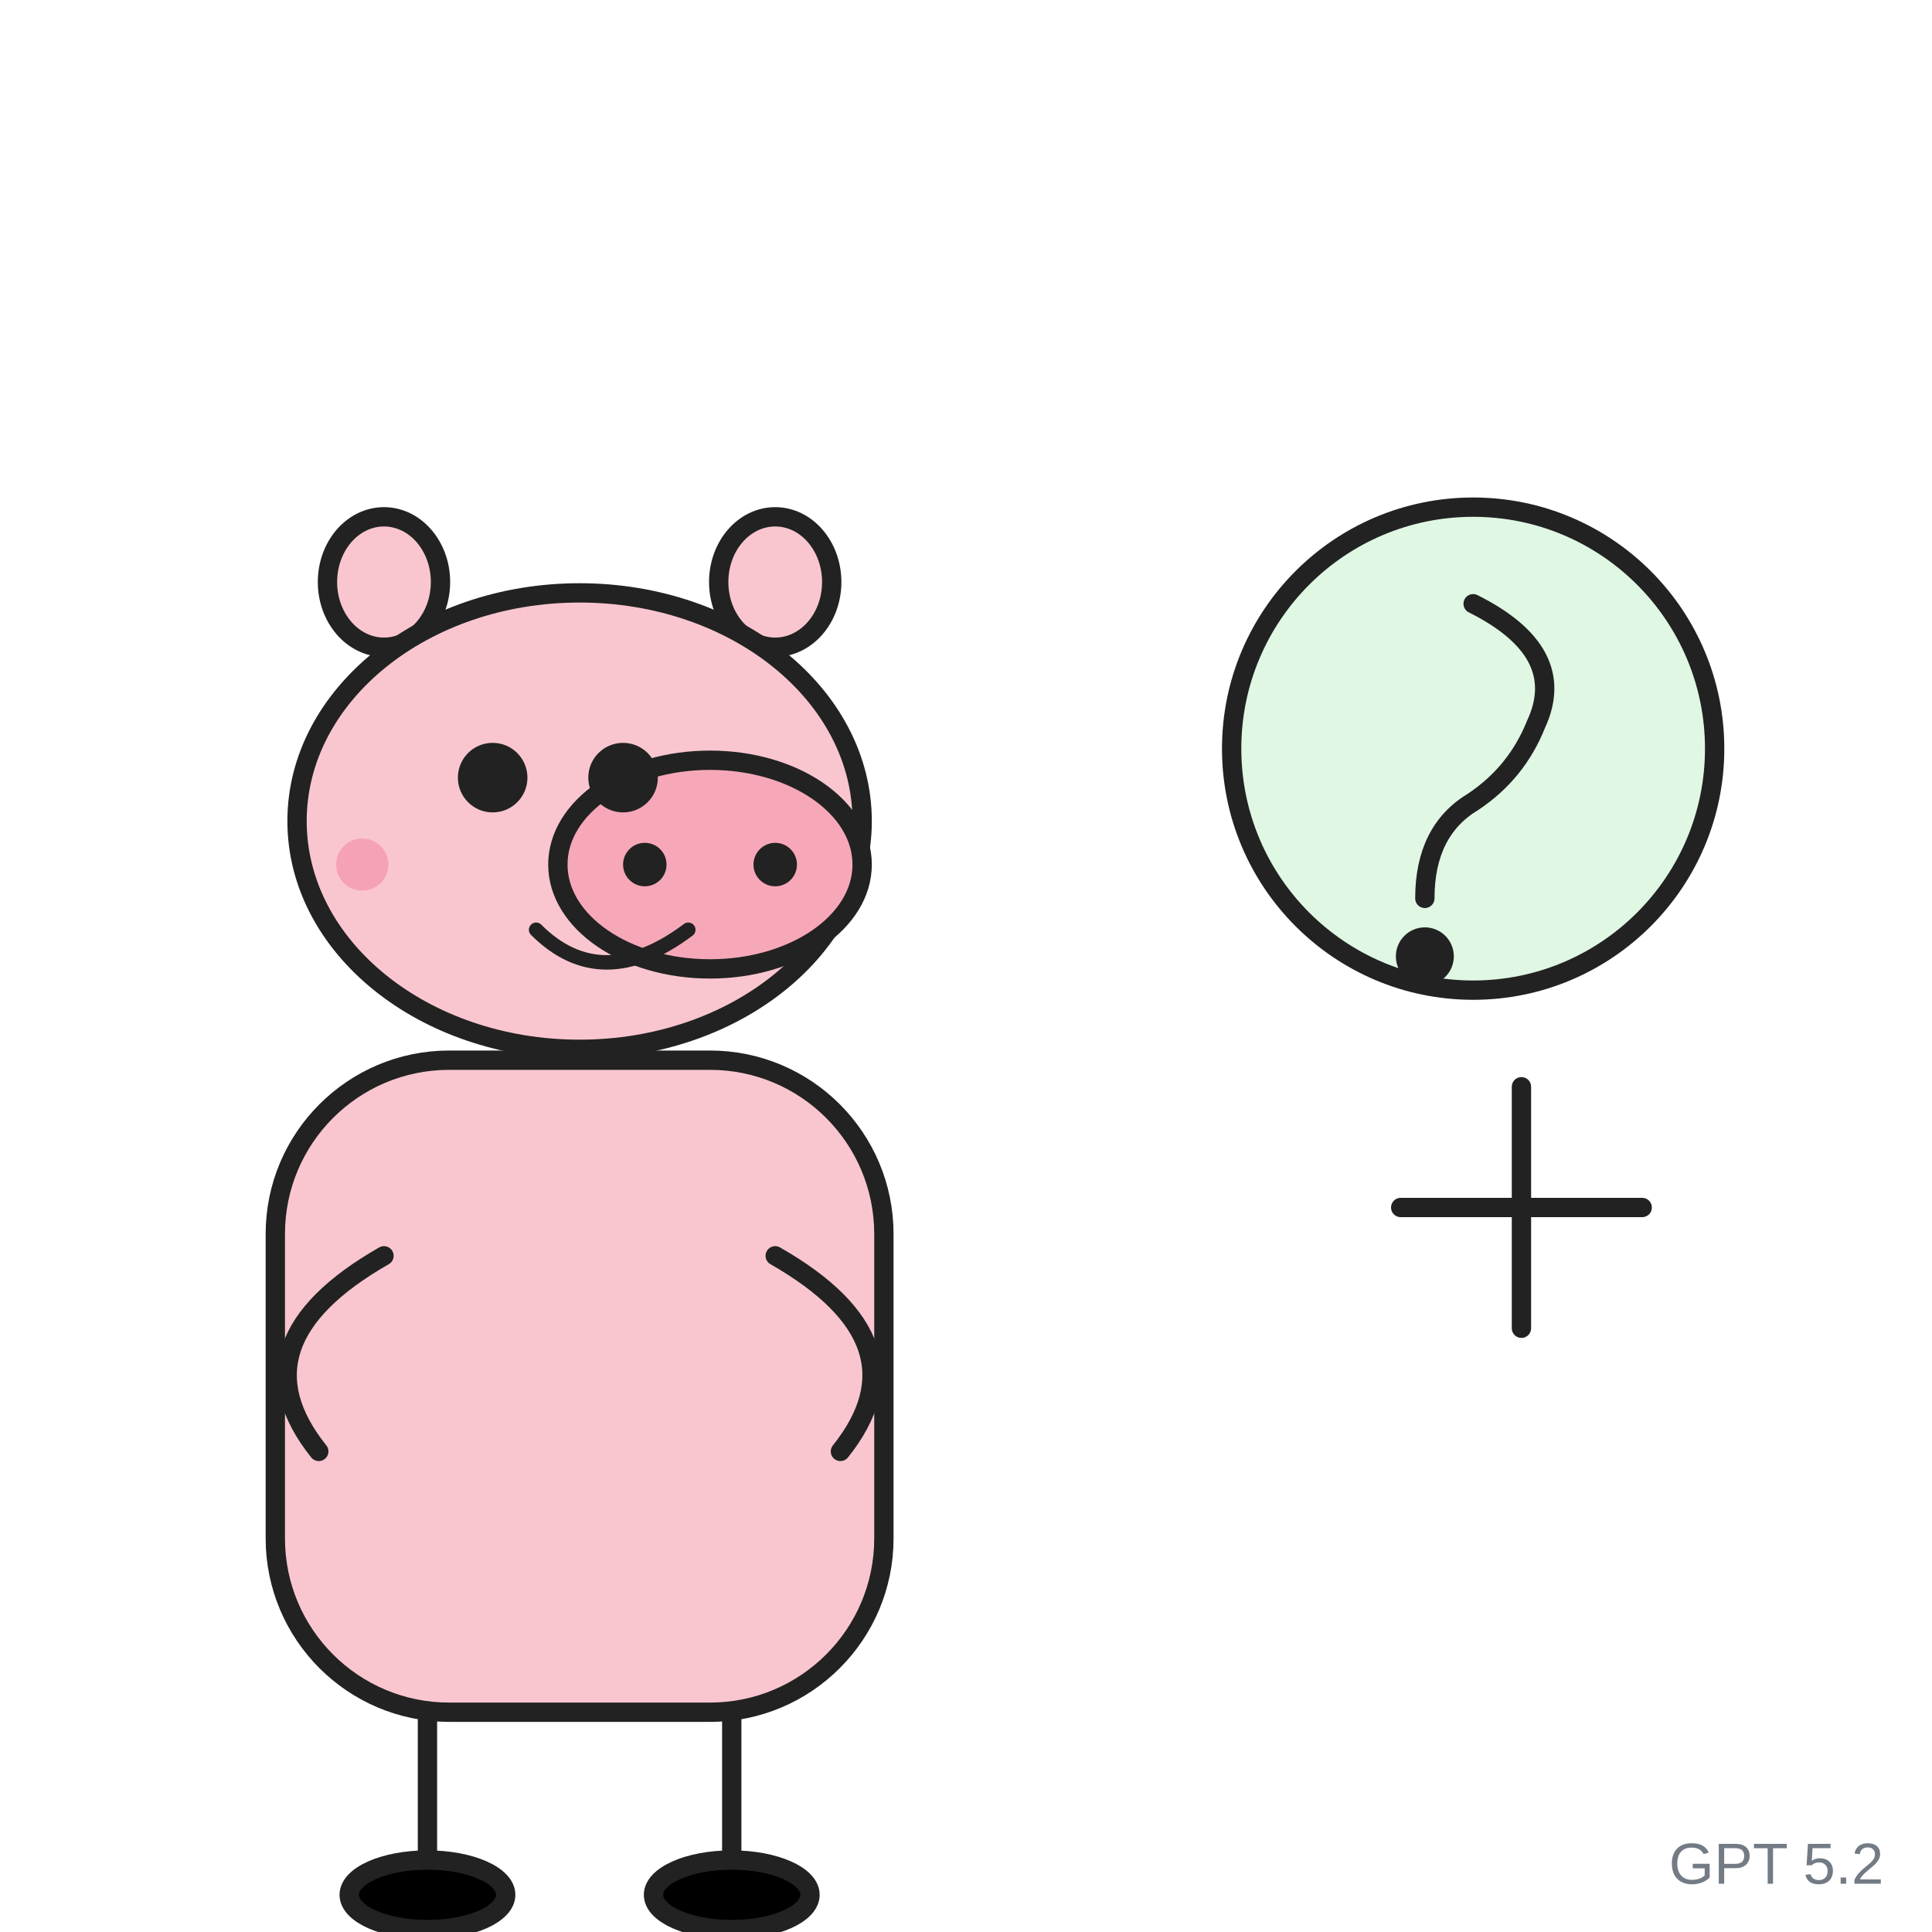
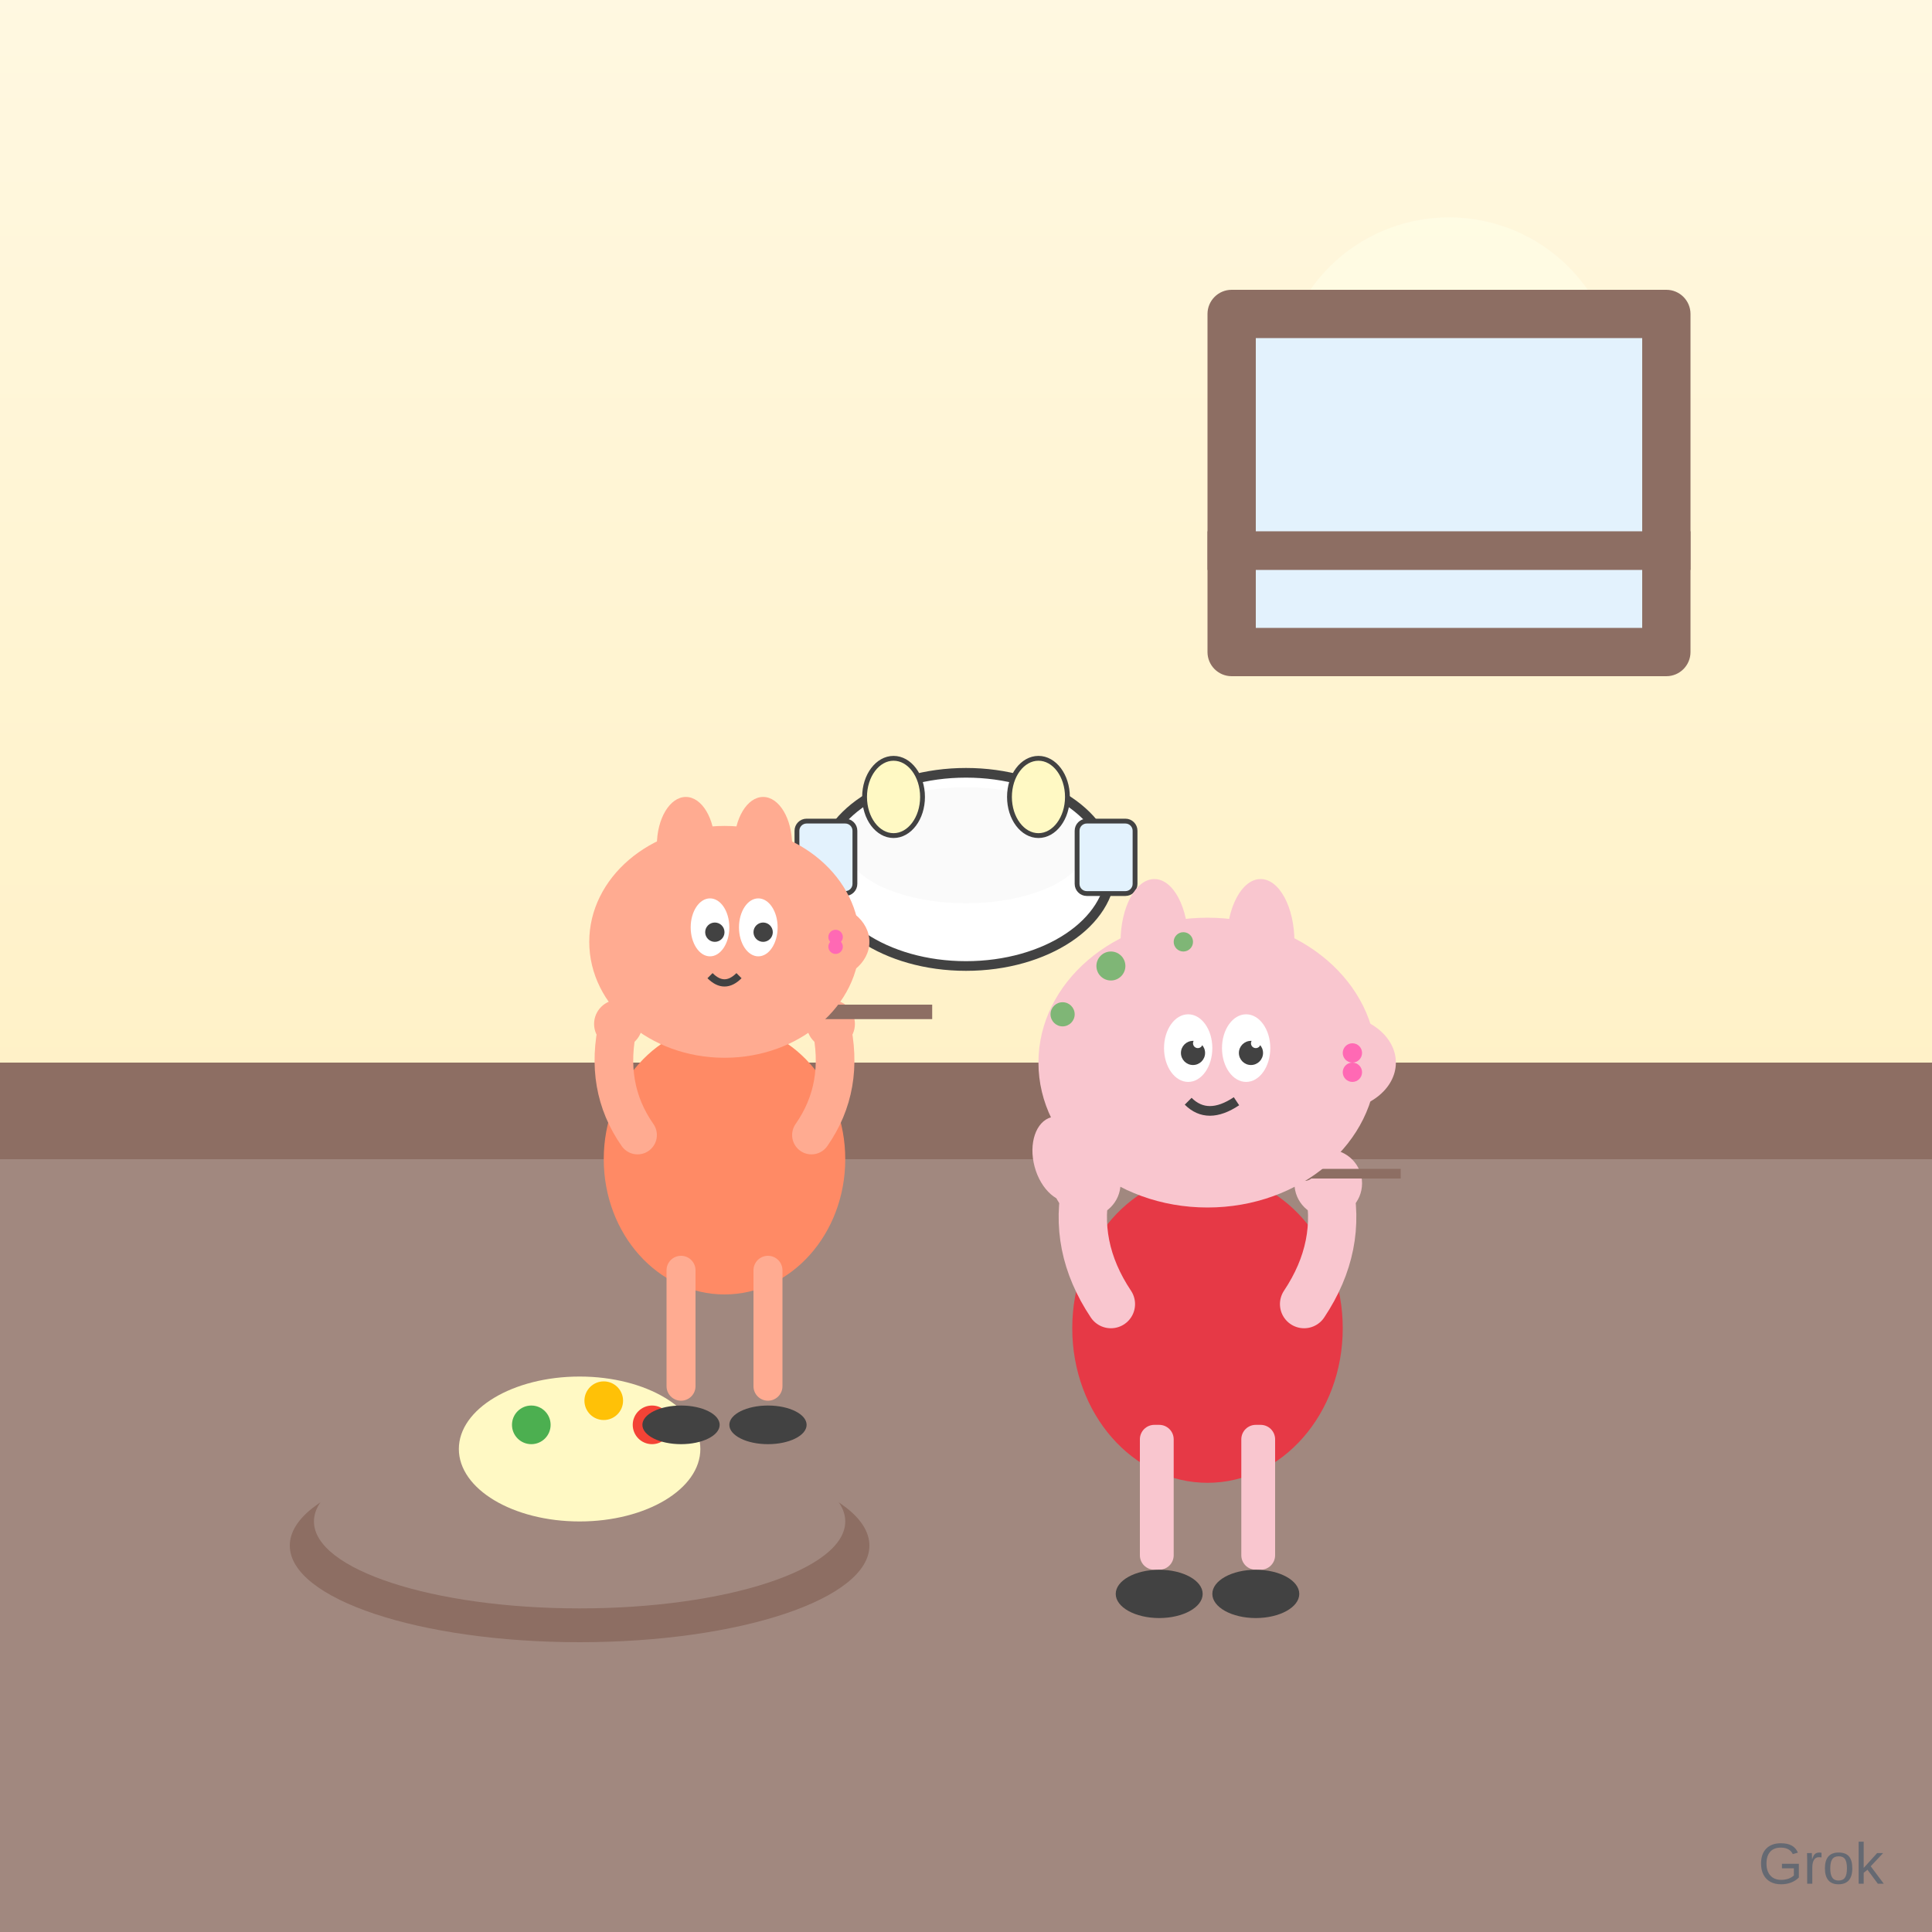
- <svg xmlns="http://www.w3.org/2000/svg" width="400" height="400" viewBox="0 0 400 400" role="img" aria-label="Can I help">
-   <rect width="100%" height="100%" fill="#FFFFFF" />
+ <svg xmlns="http://www.w3.org/2000/svg" viewBox="0 0 400 400" width="400" height="400">
  <defs>
-     <style>
-       .ol { stroke: #222222; stroke-width: 4; stroke-linecap: round; stroke-linejoin: round; }
-       .softol { stroke: #222222; stroke-width: 3; stroke-linecap: round; stroke-linejoin: round; }
-     </style>
+     <linearGradient id="kitchenBg" x1="0%" y1="0%" x2="0%" y2="100%">
+       <stop offset="0%" stop-color="#FFF8E1" />
+       <stop offset="100%" stop-color="#FFECB3" />
+     </linearGradient>
+     <radialGradient id="windowLight" cx="50%" cy="50%" r="50%">
+       <stop offset="0%" stop-color="#FFFDE7" />
+       <stop offset="100%" stop-color="#FFFDE7" opacity="0" />
+     </radialGradient>
  </defs>
-   <ellipse class="ol" cx="79.5" cy="120.5" rx="11.7" ry="13.5" fill="#F9C6CF" />
-   <ellipse class="ol" cx="160.5" cy="120.5" rx="11.7" ry="13.5" fill="#F9C6CF" />
-   <ellipse class="ol" cx="120" cy="170" rx="58.5" ry="47.25" fill="#F9C6CF" />
-   <ellipse class="ol" cx="147.0" cy="179.0" rx="31.5" ry="21.6" fill="#F7A8B8" />
-   <circle cx="133.5" cy="179.0" r="4.5" fill="#222222" />
-   <circle cx="160.5" cy="179.0" r="4.5" fill="#222222" />
-   <circle cx="102.0" cy="161.0" r="7.2" fill="#222222" />
-   <circle cx="129.0" cy="161.0" r="7.2" fill="#222222" />
-   <circle cx="75.0" cy="179.0" r="5.4" fill="#F59FB4" opacity="0.9" />
-   <path class="softol" d="M 111.0 192.5 Q 124.5 206.0 142.5 192.5" fill="none" />
-   <rect class="ol" x="57.0" y="219.5" width="126.0" height="135.0" rx="36.0" fill="#F9C6CF" />
-   <path class="ol" d="M 79.5 260.0 Q 48.0 278.0 66.0 300.5" fill="none" />
-   <path class="ol" d="M 160.5 260.0 Q 192.0 278.0 174.0 300.5" fill="none" />
-   <path class="ol" d="M 88.5 354.5 L 88.5 386.0" />
-   <path class="ol" d="M 151.5 354.5 L 151.5 386.0" />
-   <ellipse class="ol" cx="88.5" cy="392.3" rx="16.2" ry="7.2" fill="#000000" />
-   <ellipse class="ol" cx="151.5" cy="392.3" rx="16.2" ry="7.2" fill="#000000" />
-   <circle class="ol" cx="305" cy="155" r="50" fill="#DFF7E3" />
-   <path class="ol" d="M 305 125 Q 325 135 318 150 Q 314 160 305 166 Q 295 172 295 186" fill="none" />
-   <circle cx="295" cy="198" r="6" fill="#222222" />
-   <path class="ol" d="M 290 250 L 340 250" fill="none" />
-   <path class="ol" d="M 315 225 L 315 275" fill="none" />
-   <text x="390" y="390" text-anchor="end" font-family="Arial, sans-serif" font-size="12" fill="#5B6470" opacity="0.85">GPT 5.2</text>
+   <rect width="400" height="400" fill="url(#kitchenBg)" />
+   <circle cx="300" cy="80" r="35" fill="url(#windowLight)" opacity="0.7" />
+   <rect x="0" y="220" width="400" height="20" fill="#8D6E63" />
+   <rect x="0" y="240" width="400" height="160" fill="#A1887F" />
+   <rect x="250" y="60" width="100" height="80" rx="5" fill="#8D6E63" />
+   <rect x="260" y="70" width="80" height="60" fill="#E3F2FD" />
+   <rect x="250" y="110" width="100" height="8" fill="#8D6E63" />
+   <ellipse cx="120" cy="320" rx="60" ry="20" fill="#8D6E63" />
+   <ellipse cx="120" cy="315" rx="55" ry="18" fill="#A1887F" />
+   <ellipse cx="120" cy="300" rx="25" ry="15" fill="#FFF9C4" />
+   <circle cx="110" cy="295" r="4" fill="#4CAF50" />
+   <circle cx="125" cy="290" r="4" fill="#FFC107" />
+   <circle cx="135" cy="295" r="4" fill="#F44336" />
+   <g transform="translate(200, 180)">
+     <ellipse cx="0" cy="0" rx="30" ry="20" fill="#FFFFFF" stroke="#424242" stroke-width="2" />
+     <ellipse cx="0" cy="-5" rx="25" ry="12" fill="#FAFAFA" />
+     <ellipse cx="-15" cy="-15" rx="6" ry="8" fill="#FFF9C4" stroke="#424242" stroke-width="1" />
+     <ellipse cx="15" cy="-15" rx="6" ry="8" fill="#FFF9C4" stroke="#424242" stroke-width="1" />
+     <rect x="-35" y="-10" width="12" height="15" rx="2" fill="#E3F2FD" stroke="#424242" stroke-width="1" />
+     <rect x="23" y="-10" width="12" height="15" rx="2" fill="#E3F2FD" stroke="#424242" stroke-width="1" />
+   </g>
+   <g transform="translate(150, 220)">
+     <ellipse cx="0" cy="20" rx="25" ry="28" fill="#FF8A65" />
+     <rect x="-12" y="40" width="6" height="30" rx="3" fill="#FFAB91" />
+     <rect x="6" y="40" width="6" height="30" rx="3" fill="#FFAB91" />
+     <ellipse cx="-9" cy="75" rx="8" ry="4" fill="#424242" />
+     <ellipse cx="9" cy="75" rx="8" ry="4" fill="#424242" />
+     <path d="M -18 15 Q -25 5 -22 -8" stroke="#FFAB91" stroke-width="8" stroke-linecap="round" fill="none" />
+     <circle cx="-22" cy="-8" r="5" fill="#FFAB91" />
+     <path d="M 18 15 Q 25 5 22 -8" stroke="#FFAB91" stroke-width="8" stroke-linecap="round" fill="none" />
+     <circle cx="22" cy="-8" r="5" fill="#FFAB91" />
+     <rect x="18" y="-12" width="25" height="3" fill="#8D6E63" />
+     <ellipse cx="18" cy="-10.5" rx="3" ry="2" fill="#8D6E63" />
+     <ellipse cx="0" cy="-25" rx="28" ry="24" fill="#FFAB91" />
+     <ellipse cx="20" cy="-25" rx="10" ry="8" fill="#FFAB91" />
+     <circle cx="23" cy="-26" r="1.5" fill="#FF69B4" />
+     <circle cx="23" cy="-24" r="1.5" fill="#FF69B4" />
+     <ellipse cx="-8" cy="-45" rx="6" ry="10" fill="#FFAB91" />
+     <ellipse cx="8" cy="-45" rx="6" ry="10" fill="#FFAB91" />
+     <ellipse cx="-3" cy="-28" rx="4" ry="6" fill="white" />
+     <ellipse cx="7" cy="-28" rx="4" ry="6" fill="white" />
+     <circle cx="-2" cy="-27" r="2" fill="#424242" />
+     <circle cx="8" cy="-27" r="2" fill="#424242" />
+     <path d="M -3 -18 Q 0 -15 3 -18" stroke="#424242" stroke-width="1.5" fill="none" />
+   </g>
+   <g transform="translate(250, 250)">
+     <ellipse cx="0" cy="25" rx="28" ry="32" fill="#E63946" />
+     <rect x="-14" y="45" width="7" height="30" rx="3" fill="#F9C6CF" />
+     <rect x="7" y="45" width="7" height="30" rx="3" fill="#F9C6CF" />
+     <ellipse cx="-10" cy="80" rx="9" ry="5" fill="#424242" />
+     <ellipse cx="10" cy="80" rx="9" ry="5" fill="#424242" />
+     <path d="M -20 20 Q -28 8 -25 -5" stroke="#F9C6CF" stroke-width="10" stroke-linecap="round" fill="none" />
+     <circle cx="-25" cy="-5" r="7" fill="#F9C6CF" />
+     <ellipse cx="-30" cy="-10" rx="6" ry="9" fill="#F9C6CF" transform="rotate(-15 -30 -10)" />
+     <path d="M 20 20 Q 28 8 25 -5" stroke="#F9C6CF" stroke-width="10" stroke-linecap="round" fill="none" />
+     <circle cx="25" cy="-5" r="7" fill="#F9C6CF" />
+     <rect x="20" y="-8" width="20" height="2" fill="#8D6E63" />
+     <ellipse cx="20" cy="-7" rx="2" ry="1.5" fill="#8D6E63" />
+     <ellipse cx="0" cy="-30" rx="35" ry="30" fill="#F9C6CF" />
+     <ellipse cx="26" cy="-30" rx="13" ry="10" fill="#F9C6CF" />
+     <circle cx="30" cy="-32" r="2" fill="#FF69B4" />
+     <circle cx="30" cy="-28" r="2" fill="#FF69B4" />
+     <ellipse cx="-11" cy="-55" rx="7" ry="13" fill="#F9C6CF" />
+     <ellipse cx="11" cy="-55" rx="7" ry="13" fill="#F9C6CF" />
+     <ellipse cx="-4" cy="-33" rx="5" ry="7" fill="white" />
+     <ellipse cx="8" cy="-33" rx="5" ry="7" fill="white" />
+     <circle cx="-3" cy="-32" r="2.5" fill="#424242" />
+     <circle cx="9" cy="-32" r="2.5" fill="#424242" />
+     <circle cx="-2" cy="-34" r="1" fill="white" />
+     <circle cx="10" cy="-34" r="1" fill="white" />
+     <path d="M -4 -22 Q 0 -18 6 -22" stroke="#424242" stroke-width="2" fill="none" />
+   </g>
+   <g fill="#4CAF50" opacity="0.7">
+     <circle cx="230" cy="200" r="3" />
+     <circle cx="245" cy="195" r="2" />
+     <circle cx="220" cy="210" r="2.5" />
+   </g>
+   <text x="390" y="390" text-anchor="end" font-family="Arial, sans-serif" font-size="12" fill="#5B6470" opacity="0.85">Grok</text>
</svg>
